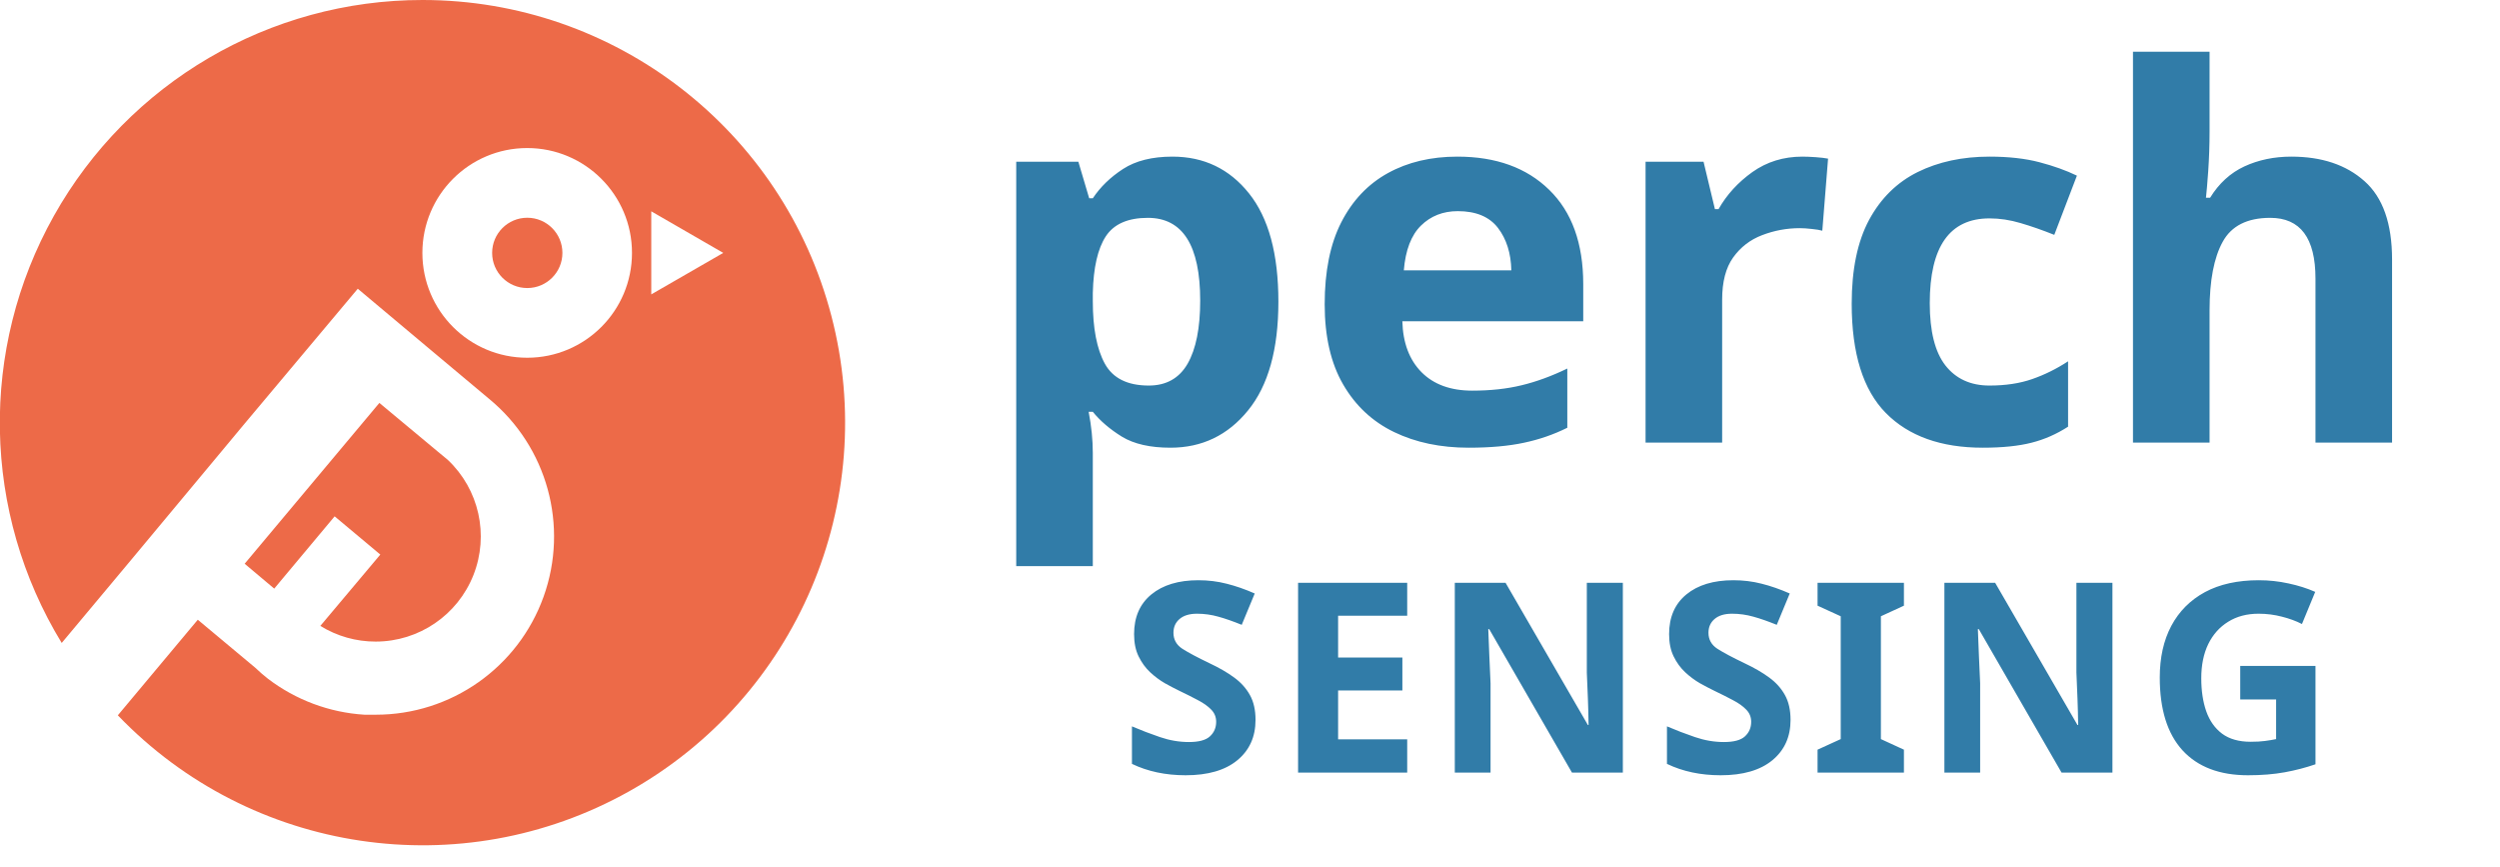
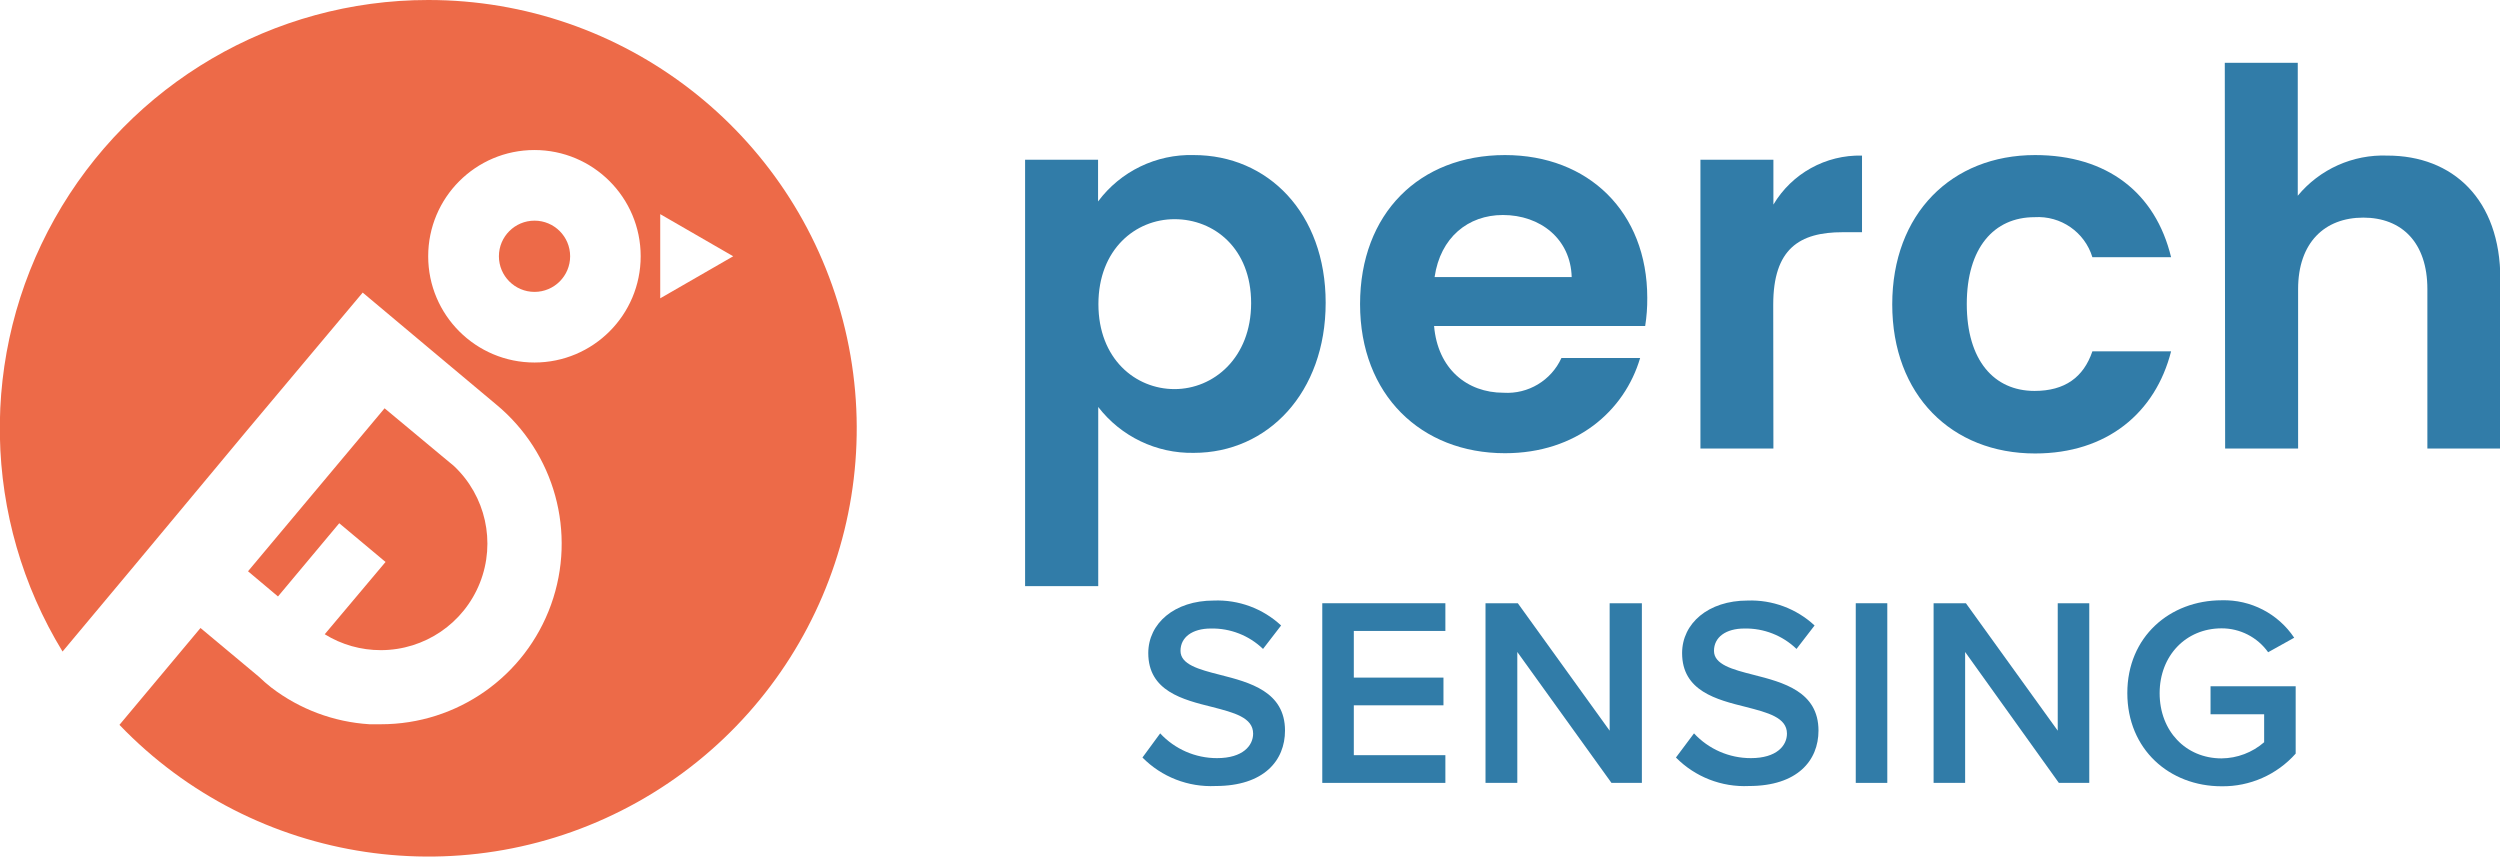
- <svg xmlns="http://www.w3.org/2000/svg" viewBox="0 0 291.62 101.13">
+ <svg xmlns="http://www.w3.org/2000/svg" viewBox="0 0 287.78 98.6">
  <defs>
-     <style>.cls-1{font-size:60px;font-family:Poppins-SemiBold, Poppins;}.cls-1,.cls-2{fill:#317ca8;font-weight:600;}.cls-2{font-size:31px;font-family:ProximaNova-Semibold, Proxima Nova;letter-spacing:0.03em;}.cls-3{fill:#ed6a48;}</style>
+     <style>.cls-1{fill:#317ca8;}.cls-2{fill:#ed6a48;}</style>
  </defs>
  <g id="Layer_2" data-name="Layer 2">
    <g id="Layer_2-2" data-name="Layer 2">
-       <text class="cls-1" transform="translate(113.9 51.63)">perch</text>
-       <text class="cls-2" transform="translate(130.67 90.12)">SENSING</text>
-       <circle class="cls-3" cx="61.53" cy="29.5" r="4.1" />
-       <path class="cls-3" d="M43.85,74.84a12.27,12.27,0,0,0,8.39-21.21l-1.1-.91L44.27,47,28.55,65.76,32,68.66l7.05-8.43,5.33,4.46-7,8.32A12.24,12.24,0,0,0,43.85,74.84Z" />
-       <path class="cls-3" d="M49.3,0A49.31,49.31,0,0,0,7.2,75l7.86-9.4,10-12,3.33-4L41.75,33.68l8,6.71h0l7.33,6.14A20.79,20.79,0,0,1,43.85,83.37c-.44,0-.88,0-1.32,0a20.7,20.7,0,0,1-11.28-4.21A18.71,18.71,0,0,1,29.8,77.9l-6.72-5.61L13.75,83.44A49.3,49.3,0,1,0,49.3,0ZM61.53,41.73A12.23,12.23,0,1,1,73.75,29.5,12.23,12.23,0,0,1,61.53,41.73ZM76,34.34V24.65l8.4,4.85Z" />
+       <path class="cls-1" d="M137.42,17.85c8.52,0,15.18,6.66,15.18,17s-6.66,17.28-15.18,17.28a13.57,13.57,0,0,1-11-5.28V67.47H118V18.39h8.4v4.8A13.28,13.28,0,0,1,137.42,17.85Zm-2.22,7.38c-4.5,0-8.76,3.48-8.76,9.78s4.26,9.78,8.76,9.78,8.82-3.6,8.82-9.9S139.76,25.23,135.2,25.23Z" />
+       <path class="cls-1" d="M173.24,52.17c-9.66,0-16.68-6.72-16.68-17.16s6.84-17.16,16.68-17.16c9.6,0,16.38,6.54,16.38,16.44a19.63,19.63,0,0,1-.24,3.24h-24.3c.42,4.92,3.78,7.68,8,7.68a6.85,6.85,0,0,0,6.66-4h9.06C187,47.31,181.46,52.17,173.24,52.17Zm-8.1-20.28h15.78c-.12-4.38-3.6-7.14-7.92-7.14C169,24.75,165.8,27.33,165.14,31.89Z" />
+       <path class="cls-1" d="M204.14,51.63h-8.4V18.39h8.4v5.16a11.53,11.53,0,0,1,10.2-5.64v8.82h-2.22c-5,0-8,1.92-8,8.34Z" />
+       <path class="cls-1" d="M234.26,17.85c8.28,0,13.86,4.32,15.66,11.76h-9.06A6.53,6.53,0,0,0,234.2,25c-4.68,0-7.8,3.54-7.8,10s3.12,10,7.8,10c3.48,0,5.64-1.56,6.66-4.56h9.06c-1.8,7.08-7.38,11.76-15.66,11.76-9.6,0-16.44-6.72-16.44-17.16S224.66,17.85,234.26,17.85Z" />
+       <path class="cls-1" d="M256.1,7.23h8.4v15.3a12.77,12.77,0,0,1,10.32-4.62c7.5,0,13,5,13,14.22v19.5h-8.4V33.27c0-5.34-2.94-8.22-7.38-8.22s-7.5,2.88-7.5,8.22V51.63h-8.4Z" />
+       <path class="cls-1" d="M133.55,84.42a8.91,8.91,0,0,0,6.54,2.85c3,0,4.16-1.46,4.16-2.82,0-1.86-2.21-2.42-4.72-3.07-3.38-.84-7.35-1.83-7.35-6.2,0-3.41,3-6.05,7.54-6.05A10.76,10.76,0,0,1,147.47,72l-2.08,2.7a8.4,8.4,0,0,0-6-2.35c-2.14,0-3.5,1-3.5,2.57s2.1,2.14,4.55,2.76c3.41.87,7.48,1.92,7.48,6.42,0,3.44-2.42,6.38-8,6.38a11.08,11.08,0,0,1-8.41-3.28Z" />
+       <path class="cls-1" d="M152.21,69.44h14.17v3.19H155.84V78h10.32v3.19H155.84v5.74h10.54v3.19H152.21Z" />
+       <path class="cls-1" d="M174.66,75.05V90.12H171V69.44h3.72l10.57,14.67V69.44H189V90.12h-3.5Z" />
+       <path class="cls-1" d="M195,84.42a8.91,8.91,0,0,0,6.54,2.85c3,0,4.16-1.46,4.16-2.82,0-1.86-2.21-2.42-4.72-3.07-3.38-.84-7.35-1.83-7.35-6.2,0-3.41,3-6.05,7.54-6.05A10.76,10.76,0,0,1,208.88,72l-2.08,2.7a8.4,8.4,0,0,0-6-2.35c-2.14,0-3.5,1-3.5,2.57s2.1,2.14,4.55,2.76c3.41.87,7.48,1.92,7.48,6.42,0,3.44-2.42,6.38-8,6.38a11.08,11.08,0,0,1-8.41-3.28Z" />
+       <path class="cls-1" d="M213.62,69.44h3.63V90.12h-3.63Z" />
+       <path class="cls-1" d="M226.21,75.05V90.12h-3.63V69.44h3.72l10.57,14.67V69.44h3.63V90.12H237Z" />
+       <path class="cls-1" d="M255.75,69.1a9.71,9.71,0,0,1,8.34,4.31l-3,1.67a6.56,6.56,0,0,0-5.36-2.75c-4.09,0-7.13,3.13-7.13,7.47s3,7.5,7.13,7.5a7.57,7.57,0,0,0,4.9-1.86V82.22h-6.17V79h9.8v7.75a11.21,11.21,0,0,1-8.53,3.76c-6,0-10.85-4.25-10.85-10.73S249.77,69.1,255.75,69.1Z" />
+       <circle class="cls-2" cx="61.53" cy="29.5" r="4.1" />
+       <path class="cls-2" d="M43.85,74.84a12.27,12.27,0,0,0,8.39-21.21l-1.1-.91L44.27,47,28.55,65.76,32,68.66l7.05-8.43,5.33,4.46-7,8.32A12.24,12.24,0,0,0,43.85,74.84Z" />
+       <path class="cls-2" d="M49.3,0A49.31,49.31,0,0,0,7.2,75l7.86-9.4,10-12,3.33-4L41.75,33.68l8,6.71h0l7.33,6.14A20.79,20.79,0,0,1,43.85,83.37c-.44,0-.88,0-1.32,0a20.7,20.7,0,0,1-11.28-4.21A18.71,18.71,0,0,1,29.8,77.9l-6.72-5.61L13.75,83.44A49.3,49.3,0,1,0,49.3,0ZM61.53,41.73A12.23,12.23,0,1,1,73.75,29.5,12.23,12.23,0,0,1,61.53,41.73ZM76,34.34V24.65l8.4,4.85Z" />
    </g>
  </g>
</svg>
